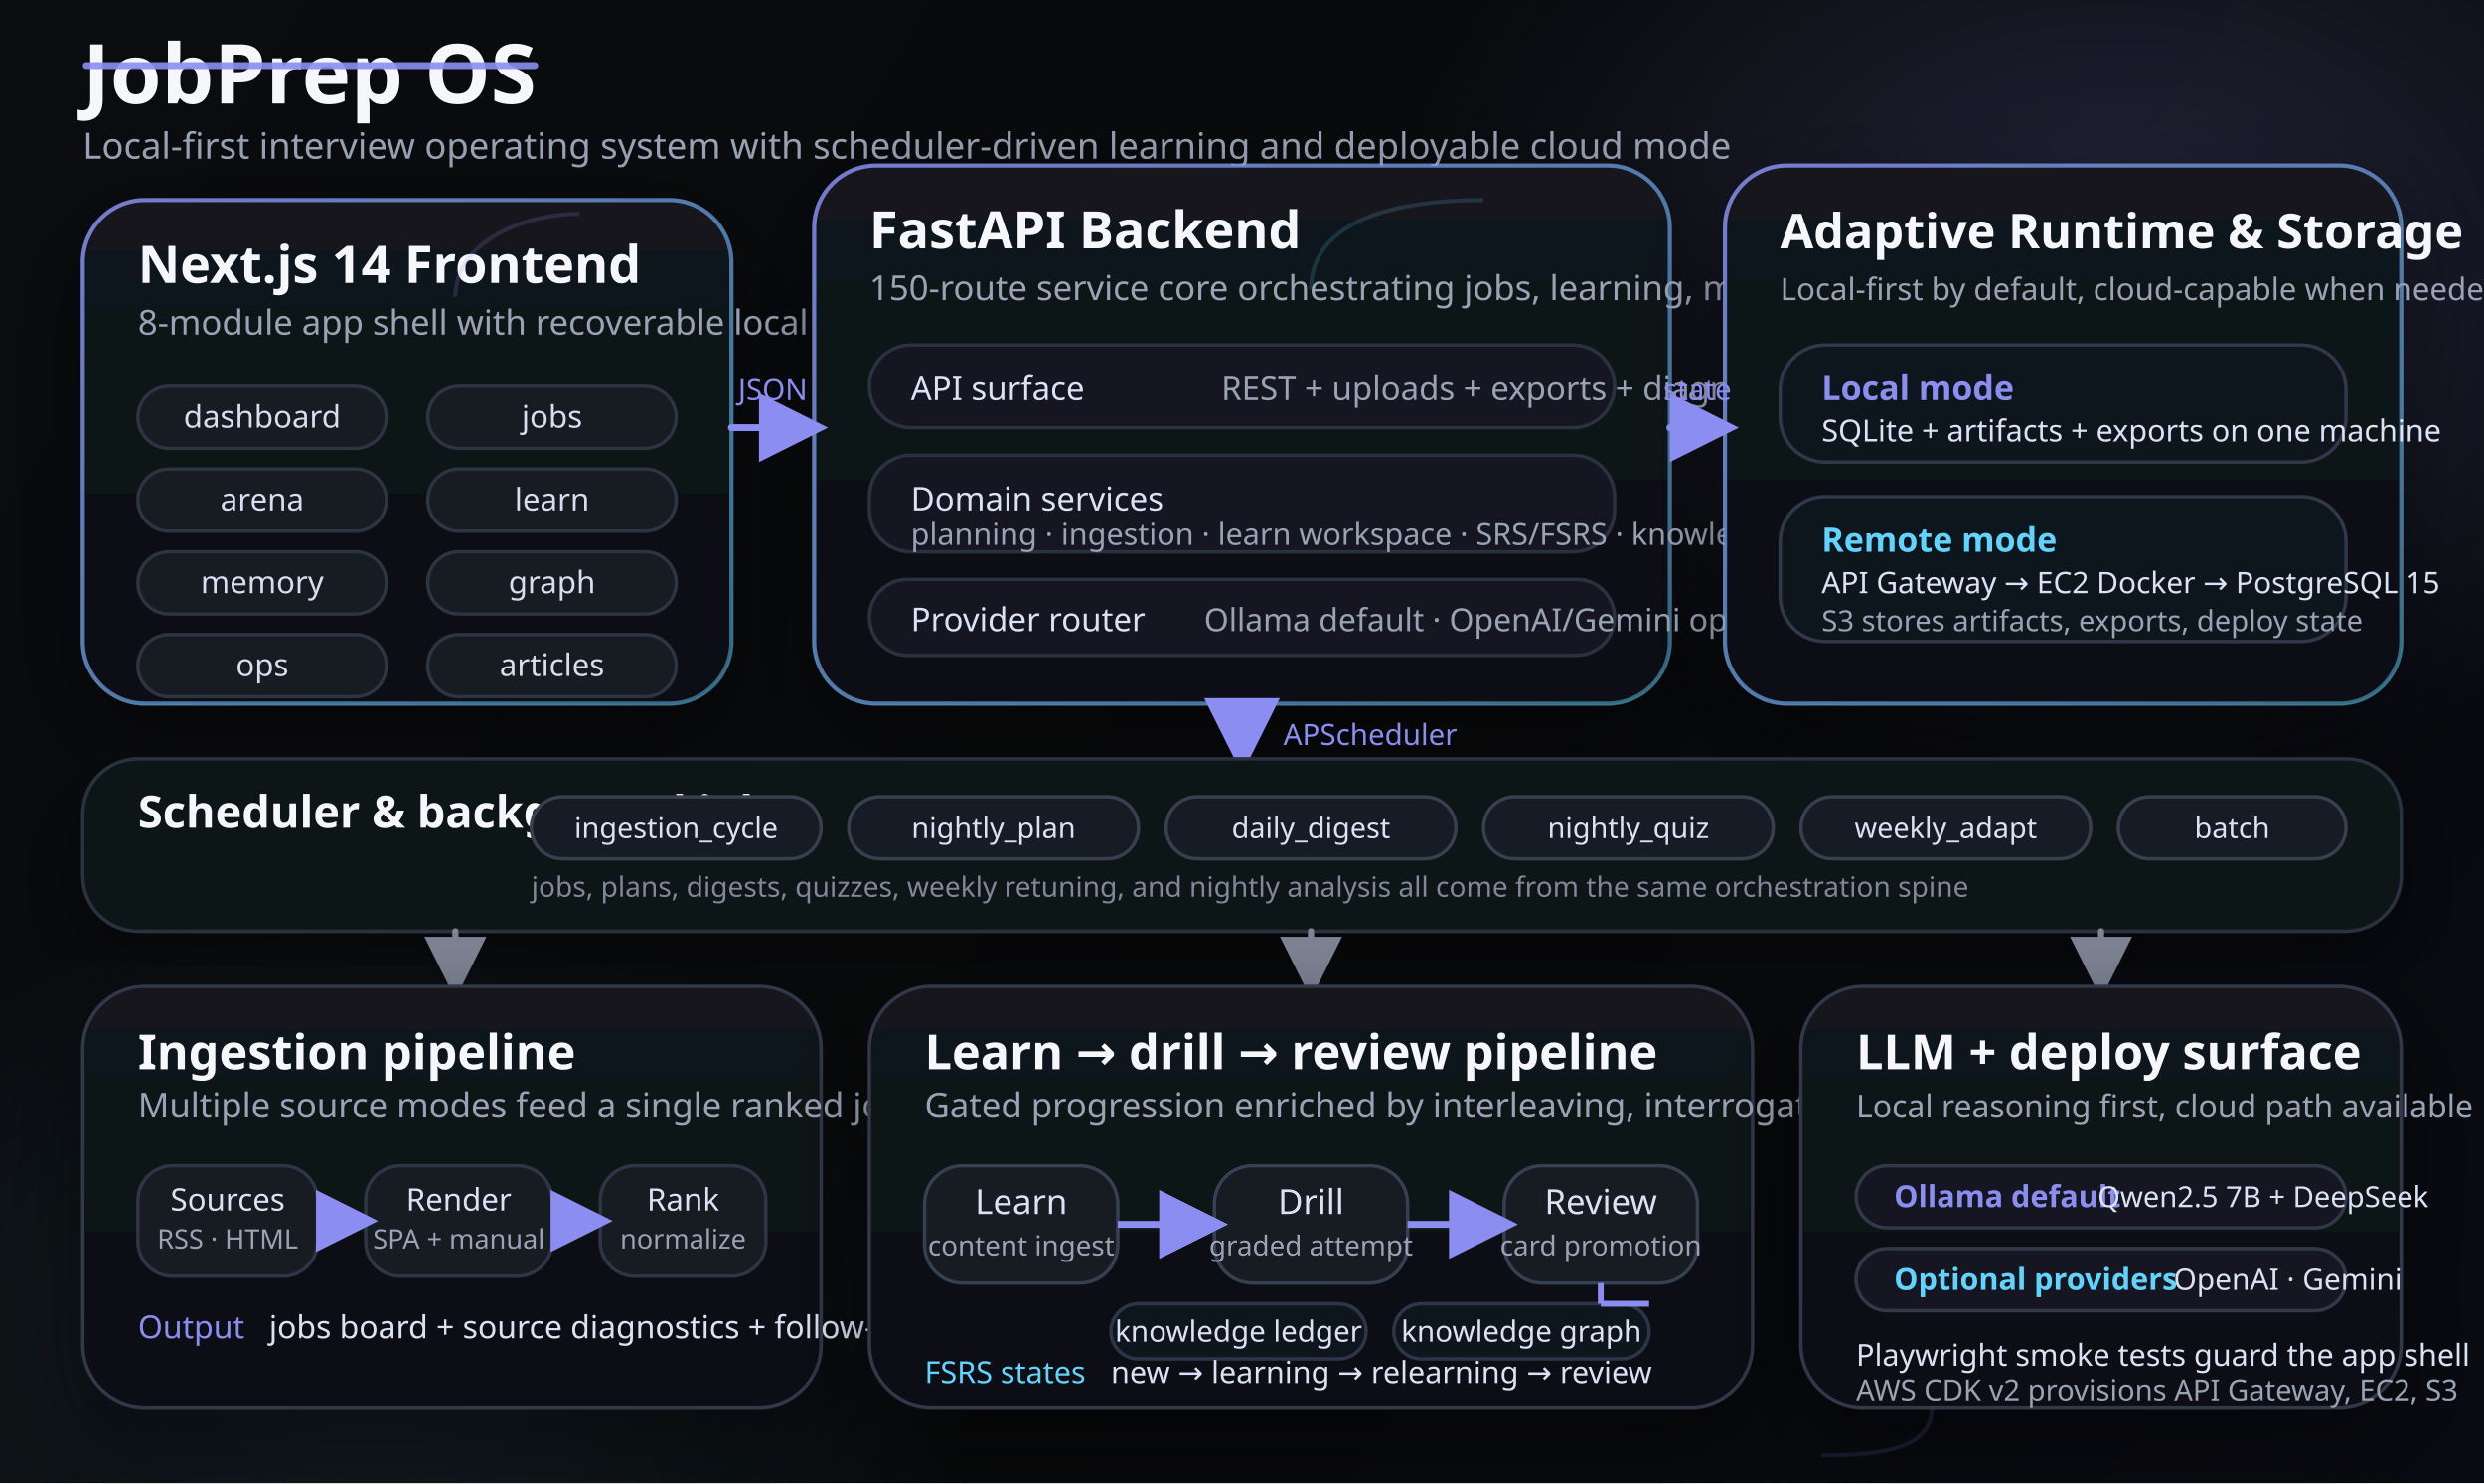
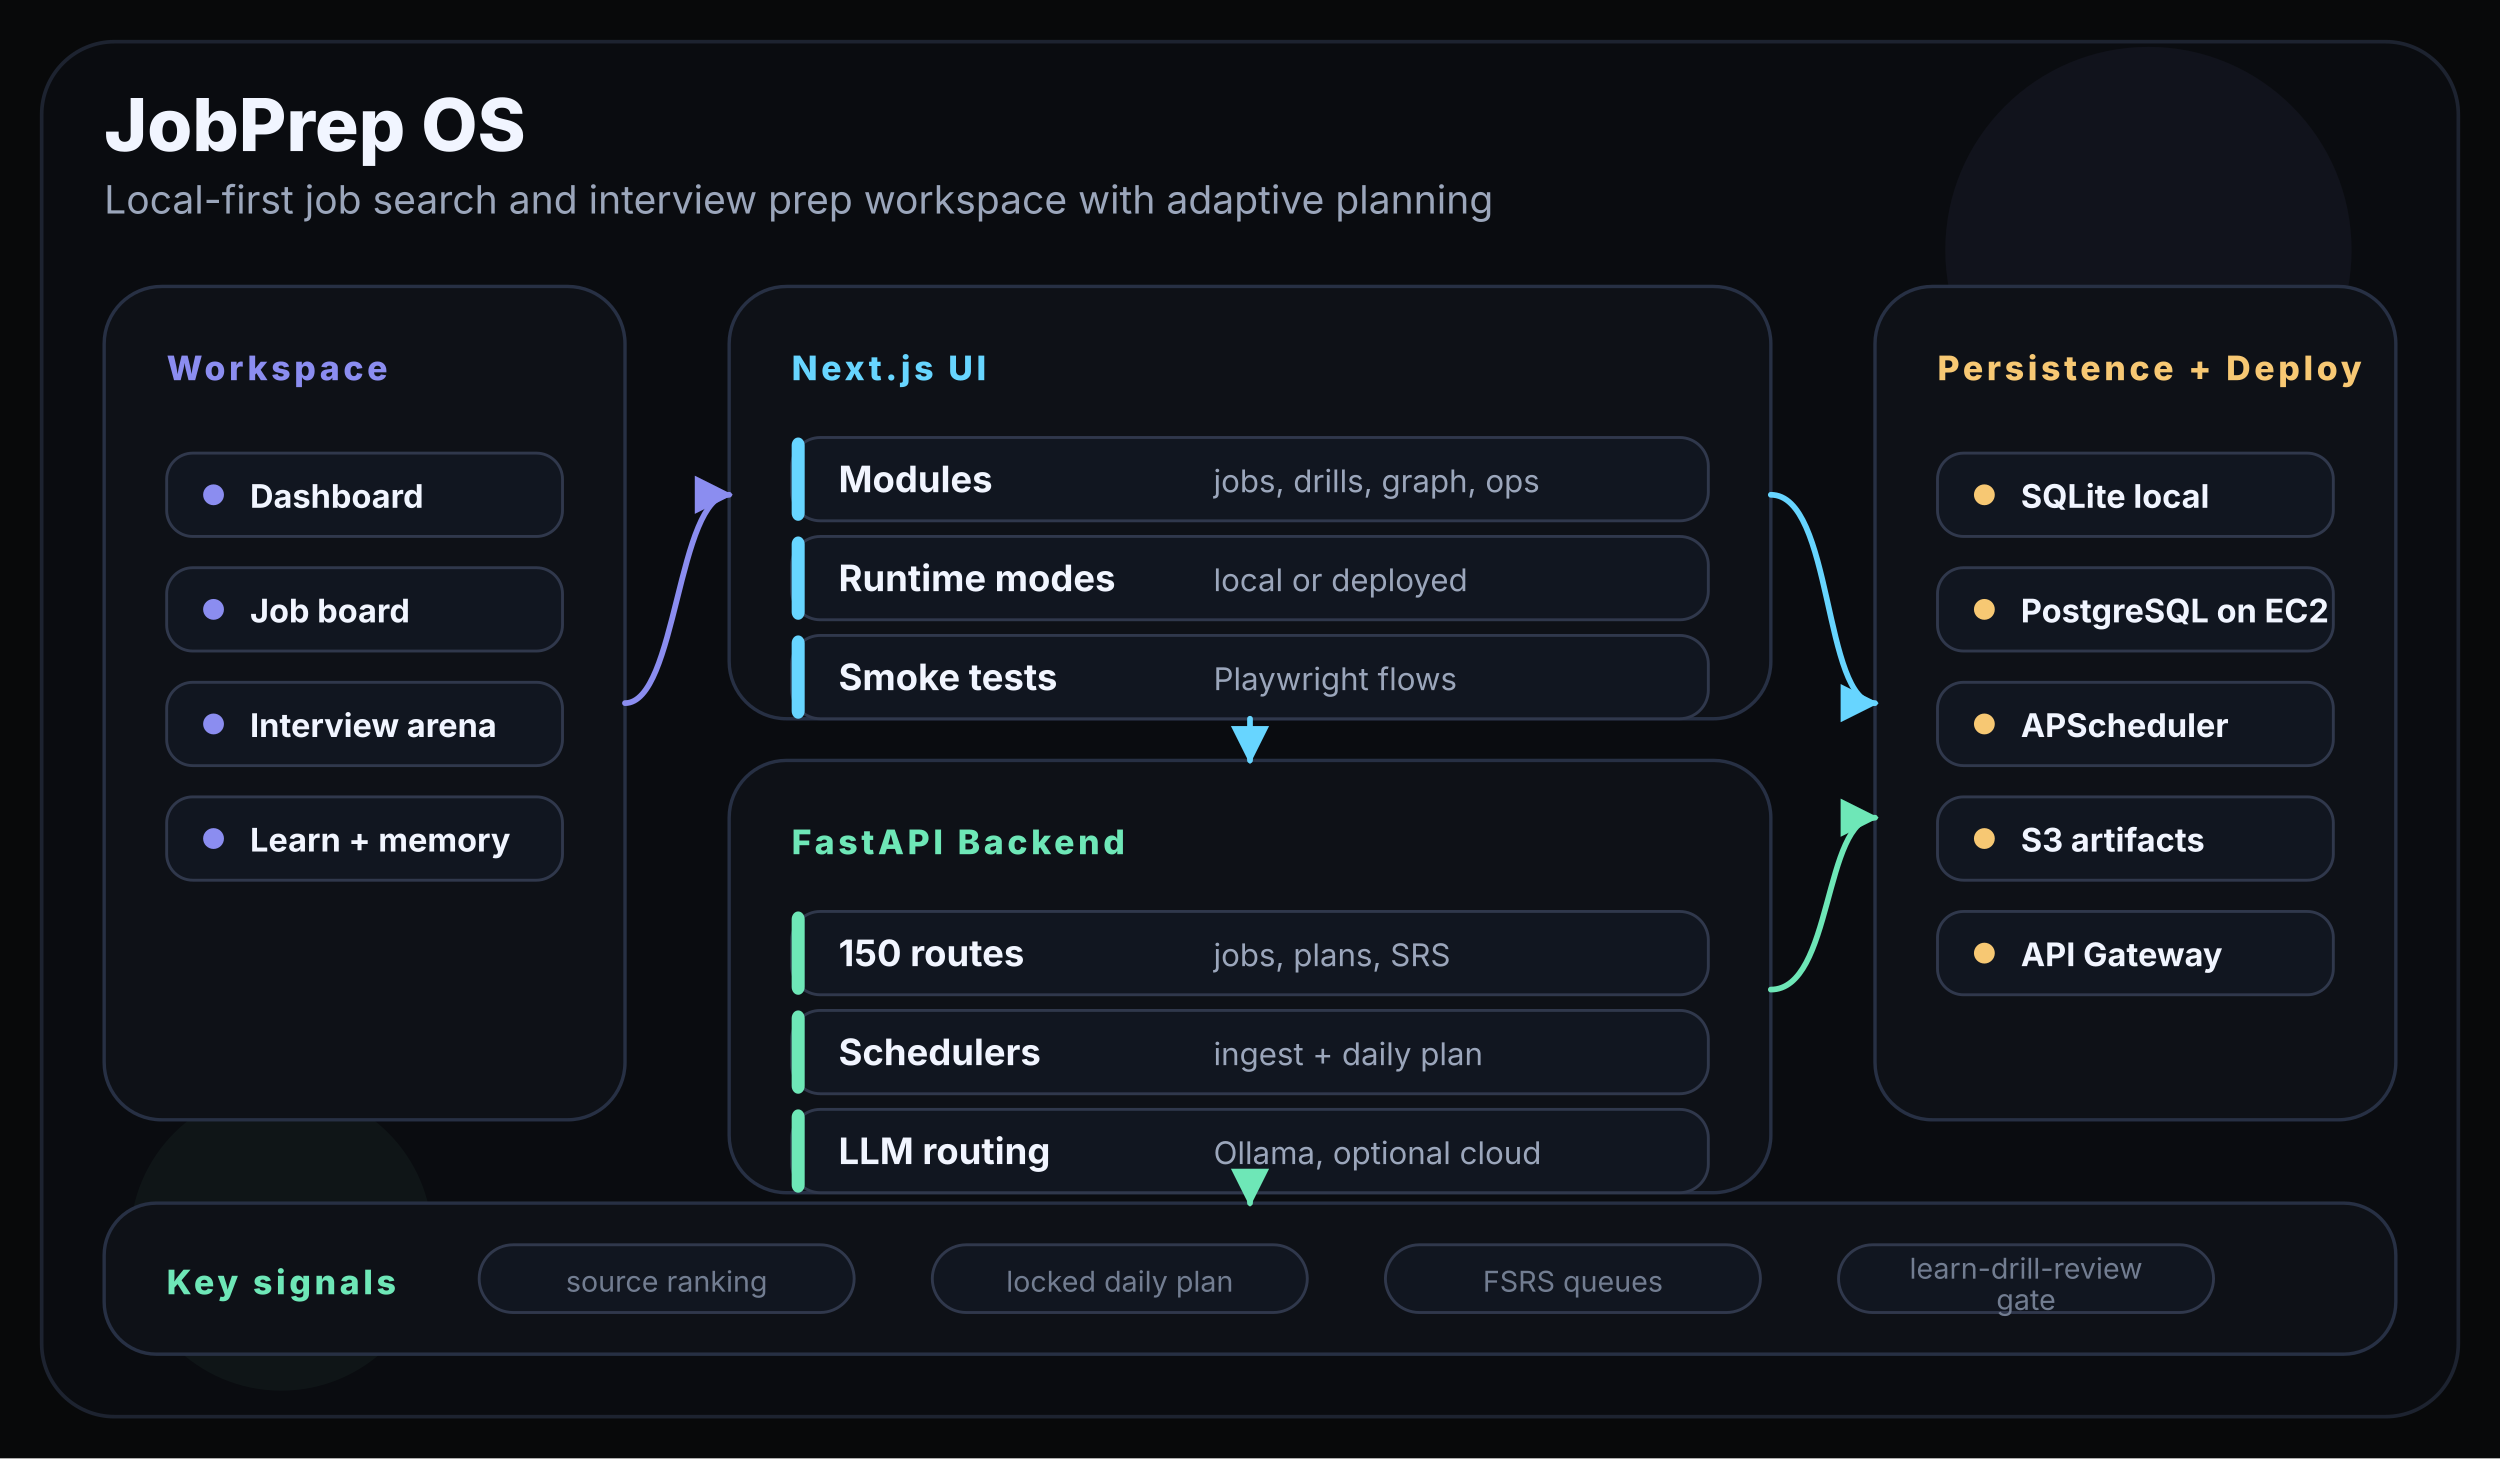
- <svg xmlns="http://www.w3.org/2000/svg" viewBox="0 0 720 430" fill="none">
+ <svg xmlns="http://www.w3.org/2000/svg" viewBox="0 0 960 560" role="img" aria-label="JobPrep OS architecture diagram">
  <defs>
-     <linearGradient id="bgGlow" x1="0" y1="0" x2="720" y2="430" gradientUnits="userSpaceOnUse">
-       <stop offset="0" stop-color="#0b0c10" />
-       <stop offset="0.55" stop-color="#08090a" />
-       <stop offset="1" stop-color="#0a0b12" />
-     </linearGradient>
-     <radialGradient id="orbA" cx="0" cy="0" r="1" gradientUnits="userSpaceOnUse" gradientTransform="translate(612 74) rotate(90) scale(150 210)">
-       <stop offset="0" stop-color="#8b8df0" stop-opacity="0.20" />
-       <stop offset="1" stop-color="#8b8df0" stop-opacity="0" />
-     </radialGradient>
-     <radialGradient id="orbB" cx="0" cy="0" r="1" gradientUnits="userSpaceOnUse" gradientTransform="translate(108 388) rotate(90) scale(126 180)">
-       <stop offset="0" stop-color="#61d4ff" stop-opacity="0.10" />
-       <stop offset="1" stop-color="#61d4ff" stop-opacity="0" />
-     </radialGradient>
-     <linearGradient id="cardFill" x1="0" y1="0" x2="0" y2="1">
-       <stop offset="0" stop-color="#12151b" />
-       <stop offset="1" stop-color="#0d0f14" />
-     </linearGradient>
-     <linearGradient id="accentStroke" x1="0" y1="0" x2="1" y2="1">
-       <stop offset="0" stop-color="#8b8df0" stop-opacity="0.85" />
-       <stop offset="1" stop-color="#61d4ff" stop-opacity="0.45" />
-     </linearGradient>
-     <filter id="shadow" x="-20%" y="-20%" width="140%" height="140%">
-       <feDropShadow dx="0" dy="10" stdDeviation="14" flood-color="#000000" flood-opacity="0.45" />
-     </filter>
-     <marker id="arrow" markerWidth="10" markerHeight="10" refX="8" refY="5" orient="auto">
-       <path d="M0 0L10 5L0 10Z" fill="#8b8df0" />
+     <marker id="arrow-purple" viewBox="0 0 12 12" refX="10" refY="6" markerWidth="8" markerHeight="8" orient="auto">
+       <path d="M 1 1 L 11 6 L 1 11 Z" fill="#8b8df0" />
    </marker>
-     <marker id="arrowSoft" markerWidth="10" markerHeight="10" refX="8" refY="5" orient="auto">
-       <path d="M0 0L10 5L0 10Z" fill="#7f8596" />
+     <marker id="arrow-cyan" viewBox="0 0 12 12" refX="10" refY="6" markerWidth="8" markerHeight="8" orient="auto">
+       <path d="M 1 1 L 11 6 L 1 11 Z" fill="#67d5ff" />
    </marker>
+     <marker id="arrow-green" viewBox="0 0 12 12" refX="10" refY="6" markerWidth="8" markerHeight="8" orient="auto">
+       <path d="M 1 1 L 11 6 L 1 11 Z" fill="#6ee7b7" />
+     </marker>
+     <style>
+       .bg { fill: #08090a; }
+       .grid { stroke: #161a23; stroke-width: 1; opacity: .5; }
+       .frame { fill: #0a0c10; stroke: #1d2330; stroke-width: 1.4; }
+       .panel { fill: #0e1117; stroke: #273044; stroke-width: 1.3; }
+       .card, .chip, .footer-chip { fill: #111620; stroke: #30384c; stroke-width: 1.1; }
+       text { font-family: Inter, ui-sans-serif, system-ui, -apple-system, BlinkMacSystemFont, "Segoe UI", sans-serif; }
+       .title { fill: #f1f5ff; font-size: 28px; font-weight: 780; letter-spacing: 0; }
+       .subtitle { fill: #9ba6bb; font-size: 15px; }
+       .label { font-size: 13px; font-weight: 760; letter-spacing: 1.4px; text-transform: uppercase; }
+       .body { fill: #f1f5ff; font-size: 14px; }
+       .strong { font-weight: 720; }
+       .small { font-size: 12.5px; }
+       .muted { fill: #9ba6bb; font-size: 12px; }
+       .dim { fill: #727d91; font-size: 11px; }
+       .purple { fill: #8b8df0; }
+       .cyan { fill: #67d5ff; }
+       .green { fill: #6ee7b7; }
+       .amber { fill: #f7c873; }
+       .purple-fill { fill: #8b8df0; }
+       .cyan-fill { fill: #67d5ff; }
+       .green-fill { fill: #6ee7b7; }
+       .amber-fill { fill: #f7c873; }
+       .arrow { fill: none; stroke-width: 2.2; stroke-linecap: round; stroke-linejoin: round; }
+       .purple-stroke { stroke: #8b8df0; }
+       .cyan-stroke { stroke: #67d5ff; }
+       .green-stroke { stroke: #6ee7b7; }
+     </style>
  </defs>
-   <rect x="0" y="0" width="720" height="430" fill="url(#bgGlow)" />
-   <rect x="0" y="0" width="720" height="430" fill="url(#orbA)" />
-   <rect x="0" y="0" width="720" height="430" fill="url(#orbB)" />
-   <g font-family="sans-serif">
-     <text x="24" y="30" fill="#F5F7FB" font-size="24" font-weight="700">JobPrep OS</text>
-     <text x="24" y="46" fill="#9AA3B5" font-size="10.5">Local-first interview operating system with scheduler-driven learning and deployable cloud mode</text>
-     <rect x="24" y="18" width="132" height="2" rx="1" fill="#8b8df0" opacity="0.9" />
-     <g filter="url(#shadow)">
-       <rect x="24" y="58" width="188" height="146" rx="18" fill="url(#cardFill)" stroke="url(#accentStroke)" stroke-width="1.2" />
-       <text x="40" y="82" fill="#F5F7FB" font-size="15" font-weight="700">Next.js 14 Frontend</text>
-       <text x="40" y="97" fill="#9AA3B5" font-size="10">8-module app shell with recoverable local UI state</text>
-       <rect x="40" y="112" width="72" height="18" rx="9" fill="#151A22" stroke="#2D3443" />
-       <rect x="124" y="112" width="72" height="18" rx="9" fill="#151A22" stroke="#2D3443" />
-       <rect x="40" y="136" width="72" height="18" rx="9" fill="#151A22" stroke="#2D3443" />
-       <rect x="124" y="136" width="72" height="18" rx="9" fill="#151A22" stroke="#2D3443" />
-       <rect x="40" y="160" width="72" height="18" rx="9" fill="#151A22" stroke="#2D3443" />
-       <rect x="124" y="160" width="72" height="18" rx="9" fill="#151A22" stroke="#2D3443" />
-       <rect x="40" y="184" width="72" height="18" rx="9" fill="#151A22" stroke="#2D3443" />
-       <rect x="124" y="184" width="72" height="18" rx="9" fill="#151A22" stroke="#2D3443" />
-       <text x="76" y="124" fill="#D8DDF0" font-size="9" text-anchor="middle">dashboard</text>
-       <text x="160" y="124" fill="#D8DDF0" font-size="9" text-anchor="middle">jobs</text>
-       <text x="76" y="148" fill="#D8DDF0" font-size="9" text-anchor="middle">arena</text>
-       <text x="160" y="148" fill="#D8DDF0" font-size="9" text-anchor="middle">learn</text>
-       <text x="76" y="172" fill="#D8DDF0" font-size="9" text-anchor="middle">memory</text>
-       <text x="160" y="172" fill="#D8DDF0" font-size="9" text-anchor="middle">graph</text>
-       <text x="76" y="196" fill="#D8DDF0" font-size="9" text-anchor="middle">ops</text>
-       <text x="160" y="196" fill="#D8DDF0" font-size="9" text-anchor="middle">articles</text>
-     </g>
-     <g filter="url(#shadow)">
-       <rect x="236" y="48" width="248" height="156" rx="18" fill="url(#cardFill)" stroke="url(#accentStroke)" stroke-width="1.2" />
-       <text x="252" y="72" fill="#F5F7FB" font-size="15" font-weight="700">FastAPI Backend</text>
-       <text x="252" y="87" fill="#9AA3B5" font-size="10">150-route service core orchestrating jobs, learning, memory, and deploy mode</text>
-       <rect x="252" y="100" width="216" height="24" rx="12" fill="#121821" stroke="#2B3342" />
-       <text x="264" y="116" fill="#DCE2F5" font-size="9.5">API surface</text>
-       <text x="354" y="116" fill="#9AA3B5" font-size="9.5">REST + uploads + exports + diagnostics</text>
-       <rect x="252" y="132" width="216" height="28" rx="12" fill="#121821" stroke="#2B3342" />
-       <text x="264" y="148" fill="#DCE2F5" font-size="9.5">Domain services</text>
-       <text x="264" y="158" fill="#9AA3B5" font-size="8.8">planning · ingestion · learn workspace · SRS/FSRS · knowledge graph</text>
-       <rect x="252" y="168" width="216" height="22" rx="11" fill="#121821" stroke="#2B3342" />
-       <text x="264" y="183" fill="#DCE2F5" font-size="9.5">Provider router</text>
-       <text x="349" y="183" fill="#9AA3B5" font-size="9.2">Ollama default · OpenAI/Gemini optional · PhoneCloud bridge</text>
-     </g>
-     <g filter="url(#shadow)">
-       <rect x="500" y="48" width="196" height="156" rx="18" fill="url(#cardFill)" stroke="url(#accentStroke)" stroke-width="1.2" />
-       <text x="516" y="72" fill="#F5F7FB" font-size="14" font-weight="700">Adaptive Runtime &amp; Storage</text>
-       <text x="516" y="87" fill="#9AA3B5" font-size="9">Local-first by default, cloud-capable when needed</text>
-       <rect x="516" y="100" width="164" height="34" rx="13" fill="#11171F" stroke="#30384A" />
-       <text x="528" y="116" fill="#8b8df0" font-size="9.8" font-weight="700">Local mode</text>
-       <text x="528" y="128" fill="#DCE2F5" font-size="8.8">SQLite + artifacts + exports on one machine</text>
-       <rect x="516" y="144" width="164" height="42" rx="13" fill="#11171F" stroke="#30384A" />
-       <text x="528" y="160" fill="#61D4FF" font-size="9.8" font-weight="700">Remote mode</text>
-       <text x="528" y="172" fill="#DCE2F5" font-size="8.6">API Gateway → EC2 Docker → PostgreSQL 15</text>
-       <text x="528" y="183" fill="#9AA3B5" font-size="8.4">S3 stores artifacts, exports, deploy state</text>
-     </g>
-     <path d="M212 124H236" stroke="#8b8df0" stroke-width="2" stroke-linecap="round" marker-end="url(#arrow)" />
-     <text x="224" y="116" fill="#8b8df0" font-size="8.5" text-anchor="middle">JSON</text>
-     <path d="M484 124H500" stroke="#8b8df0" stroke-width="2" stroke-linecap="round" marker-end="url(#arrow)" />
-     <text x="492" y="116" fill="#8b8df0" font-size="8.5" text-anchor="middle">state</text>
-     <path d="M360 204V220" stroke="#8b8df0" stroke-width="2.2" stroke-linecap="round" marker-end="url(#arrow)" />
-     <text x="372" y="216" fill="#8b8df0" font-size="8.5">APScheduler</text>
-     <g filter="url(#shadow)">
-       <rect x="24" y="220" width="672" height="50" rx="16" fill="#0F1218" stroke="#2C3340" />
-       <text x="40" y="240" fill="#F5F7FB" font-size="13" font-weight="700">Scheduler &amp; background jobs</text>
-       <rect x="154" y="231" width="84" height="18" rx="9" fill="#171C25" stroke="#383F50" />
-       <rect x="246" y="231" width="84" height="18" rx="9" fill="#171C25" stroke="#383F50" />
-       <rect x="338" y="231" width="84" height="18" rx="9" fill="#171C25" stroke="#383F50" />
-       <rect x="430" y="231" width="84" height="18" rx="9" fill="#171C25" stroke="#383F50" />
-       <rect x="522" y="231" width="84" height="18" rx="9" fill="#171C25" stroke="#383F50" />
-       <rect x="614" y="231" width="66" height="18" rx="9" fill="#171C25" stroke="#383F50" />
-       <text x="196" y="243" fill="#DCE2F5" font-size="8.3" text-anchor="middle">ingestion_cycle</text>
-       <text x="288" y="243" fill="#DCE2F5" font-size="8.3" text-anchor="middle">nightly_plan</text>
-       <text x="380" y="243" fill="#DCE2F5" font-size="8.3" text-anchor="middle">daily_digest</text>
-       <text x="472" y="243" fill="#DCE2F5" font-size="8.3" text-anchor="middle">nightly_quiz</text>
-       <text x="564" y="243" fill="#DCE2F5" font-size="8.3" text-anchor="middle">weekly_adapt</text>
-       <text x="647" y="243" fill="#DCE2F5" font-size="8.3" text-anchor="middle">batch</text>
-       <text x="154" y="260" fill="#7F8799" font-size="8.1">jobs, plans, digests, quizzes, weekly retuning, and nightly analysis all come from the same orchestration spine</text>
-     </g>
-     <path d="M132 270V286" stroke="#7F8596" stroke-width="1.8" stroke-linecap="round" marker-end="url(#arrowSoft)" />
-     <path d="M380 270V286" stroke="#7F8596" stroke-width="1.8" stroke-linecap="round" marker-end="url(#arrowSoft)" />
-     <path d="M609 270V286" stroke="#7F8596" stroke-width="1.8" stroke-linecap="round" marker-end="url(#arrowSoft)" />
-     <g filter="url(#shadow)">
-       <rect x="24" y="286" width="214" height="122" rx="18" fill="url(#cardFill)" stroke="#31384A" />
-       <text x="40" y="310" fill="#F5F7FB" font-size="14" font-weight="700">Ingestion pipeline</text>
-       <text x="40" y="324" fill="#9AA3B5" font-size="10">Multiple source modes feed a single ranked job stream</text>
-       <rect x="40" y="338" width="52" height="32" rx="10" fill="#151A22" stroke="#2F3646" />
-       <rect x="106" y="338" width="54" height="32" rx="10" fill="#151A22" stroke="#2F3646" />
-       <rect x="174" y="338" width="48" height="32" rx="10" fill="#151A22" stroke="#2F3646" />
-       <text x="66" y="351" fill="#DCE2F5" font-size="9" text-anchor="middle">Sources</text>
-       <text x="66" y="362" fill="#9AA3B5" font-size="7.8" text-anchor="middle">RSS · HTML</text>
-       <text x="133" y="351" fill="#DCE2F5" font-size="9" text-anchor="middle">Render</text>
-       <text x="133" y="362" fill="#9AA3B5" font-size="7.8" text-anchor="middle">SPA + manual</text>
-       <text x="198" y="351" fill="#DCE2F5" font-size="9" text-anchor="middle">Rank</text>
-       <text x="198" y="362" fill="#9AA3B5" font-size="7.8" text-anchor="middle">normalize</text>
-       <path d="M92 354H106" stroke="#8b8df0" stroke-width="1.8" marker-end="url(#arrow)" />
-       <path d="M160 354H174" stroke="#8b8df0" stroke-width="1.8" marker-end="url(#arrow)" />
-       <text x="40" y="388" fill="#8b8df0" font-size="9.2">Output</text>
-       <text x="78" y="388" fill="#DCE2F5" font-size="9.2">jobs board + source diagnostics + follow-up planning signals</text>
-     </g>
-     <g filter="url(#shadow)">
-       <rect x="252" y="286" width="256" height="122" rx="18" fill="url(#cardFill)" stroke="#31384A" />
-       <text x="268" y="310" fill="#F5F7FB" font-size="14" font-weight="700">Learn → drill → review pipeline</text>
-       <text x="268" y="324" fill="#9AA3B5" font-size="10">Gated progression enriched by interleaving, interrogation, and constructionism</text>
-       <rect x="268" y="338" width="56" height="34" rx="11" fill="#161B23" stroke="#364052" />
-       <rect x="352" y="338" width="56" height="34" rx="11" fill="#161B23" stroke="#364052" />
-       <rect x="436" y="338" width="56" height="34" rx="11" fill="#161B23" stroke="#364052" />
-       <text x="296" y="352" fill="#DCE2F5" font-size="10" text-anchor="middle">Learn</text>
-       <text x="296" y="364" fill="#9AA3B5" font-size="8" text-anchor="middle">content ingest</text>
-       <text x="380" y="352" fill="#DCE2F5" font-size="10" text-anchor="middle">Drill</text>
-       <text x="380" y="364" fill="#9AA3B5" font-size="8" text-anchor="middle">graded attempt</text>
-       <text x="464" y="352" fill="#DCE2F5" font-size="10" text-anchor="middle">Review</text>
-       <text x="464" y="364" fill="#9AA3B5" font-size="8" text-anchor="middle">card promotion</text>
-       <path d="M324 355H352" stroke="#8b8df0" stroke-width="2" marker-end="url(#arrow)" />
-       <path d="M408 355H436" stroke="#8b8df0" stroke-width="2" marker-end="url(#arrow)" />
-       <rect x="322" y="378" width="74" height="16" rx="8" fill="#11171F" stroke="#2E3648" />
-       <rect x="404" y="378" width="74" height="16" rx="8" fill="#11171F" stroke="#2E3648" />
-       <text x="359" y="389" fill="#DCE2F5" font-size="8.5" text-anchor="middle">knowledge ledger</text>
-       <text x="441" y="389" fill="#DCE2F5" font-size="8.5" text-anchor="middle">knowledge graph</text>
-       <path d="M464 372V378" stroke="#8b8df0" stroke-width="1.7" />
-       <path d="M464 378H478" stroke="#8b8df0" stroke-width="1.7" />
-       <text x="268" y="401" fill="#61D4FF" font-size="8.8">FSRS states</text>
-       <text x="322" y="401" fill="#DCE2F5" font-size="8.8">new → learning → relearning → review</text>
-     </g>
-     <g filter="url(#shadow)">
-       <rect x="522" y="286" width="174" height="122" rx="18" fill="url(#cardFill)" stroke="#31384A" />
-       <text x="538" y="310" fill="#F5F7FB" font-size="14" font-weight="700">LLM + deploy surface</text>
-       <text x="538" y="324" fill="#9AA3B5" font-size="9.2">Local reasoning first, cloud path available</text>
-       <rect x="538" y="338" width="142" height="18" rx="9" fill="#141922" stroke="#30384A" />
-       <text x="549" y="350" fill="#8b8df0" font-size="8.8" font-weight="700">Ollama default</text>
-       <text x="608" y="350" fill="#DCE2F5" font-size="8.4">Qwen2.5 7B + DeepSeek</text>
-       <rect x="538" y="362" width="142" height="18" rx="9" fill="#141922" stroke="#30384A" />
-       <text x="549" y="374" fill="#61D4FF" font-size="8.8" font-weight="700">Optional providers</text>
-       <text x="630" y="374" fill="#DCE2F5" font-size="8.6">OpenAI · Gemini</text>
-       <text x="538" y="396" fill="#DCE2F5" font-size="8.8">Playwright smoke tests guard the app shell</text>
-       <text x="538" y="406" fill="#9AA3B5" font-size="8.4">AWS CDK v2 provisions API Gateway, EC2, S3</text>
-     </g>
-     <path d="M132 86C132 70 152 62 168 62" stroke="#8b8df0" stroke-opacity="0.18" stroke-width="1.2" />
-     <path d="M380 84C380 64 404 58 430 58" stroke="#61D4FF" stroke-opacity="0.16" stroke-width="1.2" />
-     <path d="M560 408C560 420 546 422 528 422" stroke="#8b8df0" stroke-opacity="0.12" stroke-width="1.2" />
-   </g>
+   <rect width="960" height="560" class="bg" />
+   <path d="M 40 88 V 520" class="grid" />
+   <path d="M 104 88 V 520" class="grid" />
+   <path d="M 168 88 V 520" class="grid" />
+   <path d="M 232 88 V 520" class="grid" />
+   <path d="M 296 88 V 520" class="grid" />
+   <path d="M 360 88 V 520" class="grid" />
+   <path d="M 424 88 V 520" class="grid" />
+   <path d="M 488 88 V 520" class="grid" />
+   <path d="M 552 88 V 520" class="grid" />
+   <path d="M 616 88 V 520" class="grid" />
+   <path d="M 680 88 V 520" class="grid" />
+   <path d="M 744 88 V 520" class="grid" />
+   <path d="M 808 88 V 520" class="grid" />
+   <path d="M 872 88 V 520" class="grid" />
+   <path d="M 936 88 V 520" class="grid" />
+   <path d="M 32 100 H 928" class="grid" />
+   <path d="M 32 152 H 928" class="grid" />
+   <path d="M 32 204 H 928" class="grid" />
+   <path d="M 32 256 H 928" class="grid" />
+   <path d="M 32 308 H 928" class="grid" />
+   <path d="M 32 360 H 928" class="grid" />
+   <path d="M 32 412 H 928" class="grid" />
+   <path d="M 32 464 H 928" class="grid" />
+   <rect x="16" y="16" width="928" height="528" rx="28" class="frame" />
+   <circle cx="825" cy="96" r="78" fill="#8b8df0" opacity=".055" />
+   <circle cx="108" cy="476" r="58" fill="#6ee7b7" opacity=".045" />
+   <text x="40" y="58" class="title">JobPrep OS</text>
+   <text x="40" y="82" class="subtitle">Local-first job search and interview prep workspace with adaptive planning</text>
+   <rect x="40" y="110" width="200" height="320" rx="22" class="panel" />
+   <text x="64" y="146" class="label purple">Workspace</text>
+   <rect x="64" y="174" width="152" height="32" rx="10" class="chip" />
+   <circle cx="82" cy="190" r="4" class="purple-fill" />
+   <text x="96" y="195" class="body strong small">Dashboard</text>
+   <rect x="64" y="218" width="152" height="32" rx="10" class="chip" />
+   <circle cx="82" cy="234" r="4" class="purple-fill" />
+   <text x="96" y="239" class="body strong small">Job board</text>
+   <rect x="64" y="262" width="152" height="32" rx="10" class="chip" />
+   <circle cx="82" cy="278" r="4" class="purple-fill" />
+   <text x="96" y="283" class="body strong small">Interview arena</text>
+   <rect x="64" y="306" width="152" height="32" rx="10" class="chip" />
+   <circle cx="82" cy="322" r="4" class="purple-fill" />
+   <text x="96" y="327" class="body strong small">Learn + memory</text>
+   <rect x="280" y="110" width="400" height="166" rx="22" class="panel" />
+   <text x="304" y="146" class="label cyan">Next.js UI</text>
+   <rect x="304" y="168" width="352" height="32" rx="11" class="card" />
+   <rect x="304" y="168" width="5" height="32" rx="3" class="cyan-fill" />
+   <text x="322" y="189" class="body strong">Modules</text>
+   <text x="466" y="189" class="body muted">jobs, drills, graph, ops</text>
+   <rect x="304" y="206" width="352" height="32" rx="11" class="card" />
+   <rect x="304" y="206" width="5" height="32" rx="3" class="cyan-fill" />
+   <text x="322" y="227" class="body strong">Runtime modes</text>
+   <text x="466" y="227" class="body muted">local or deployed</text>
+   <rect x="304" y="244" width="352" height="32" rx="11" class="card" />
+   <rect x="304" y="244" width="5" height="32" rx="3" class="cyan-fill" />
+   <text x="322" y="265" class="body strong">Smoke tests</text>
+   <text x="466" y="265" class="body muted">Playwright flows</text>
+   <rect x="280" y="292" width="400" height="166" rx="22" class="panel" />
+   <text x="304" y="328" class="label green">FastAPI Backend</text>
+   <rect x="304" y="350" width="352" height="32" rx="11" class="card" />
+   <rect x="304" y="350" width="5" height="32" rx="3" class="green-fill" />
+   <text x="322" y="371" class="body strong">150 routes</text>
+   <text x="466" y="371" class="body muted">jobs, plans, SRS</text>
+   <rect x="304" y="388" width="352" height="32" rx="11" class="card" />
+   <rect x="304" y="388" width="5" height="32" rx="3" class="green-fill" />
+   <text x="322" y="409" class="body strong">Schedulers</text>
+   <text x="466" y="409" class="body muted">ingest + daily plan</text>
+   <rect x="304" y="426" width="352" height="32" rx="11" class="card" />
+   <rect x="304" y="426" width="5" height="32" rx="3" class="green-fill" />
+   <text x="322" y="447" class="body strong">LLM routing</text>
+   <text x="466" y="447" class="body muted">Ollama, optional cloud</text>
+   <rect x="720" y="110" width="200" height="320" rx="22" class="panel" />
+   <text x="744" y="146" class="label amber">Persistence + Deploy</text>
+   <rect x="744" y="174" width="152" height="32" rx="10" class="chip" />
+   <circle cx="762" cy="190" r="4" class="amber-fill" />
+   <text x="776" y="195" class="body strong small">SQLite local</text>
+   <rect x="744" y="218" width="152" height="32" rx="10" class="chip" />
+   <circle cx="762" cy="234" r="4" class="amber-fill" />
+   <text x="776" y="239" class="body strong small">PostgreSQL on EC2</text>
+   <rect x="744" y="262" width="152" height="32" rx="10" class="chip" />
+   <circle cx="762" cy="278" r="4" class="amber-fill" />
+   <text x="776" y="283" class="body strong small">APScheduler</text>
+   <rect x="744" y="306" width="152" height="32" rx="10" class="chip" />
+   <circle cx="762" cy="322" r="4" class="amber-fill" />
+   <text x="776" y="327" class="body strong small">S3 artifacts</text>
+   <rect x="744" y="350" width="152" height="32" rx="10" class="chip" />
+   <circle cx="762" cy="366" r="4" class="amber-fill" />
+   <text x="776" y="371" class="body strong small">API Gateway</text>
+   <rect x="40" y="462" width="880" height="58" rx="20" class="panel" />
+   <text x="64" y="497" class="label green">Key signals</text>
+   <rect x="184" y="478" width="144" height="26" rx="13" class="footer-chip" />
+   <text x="256" y="496" class="dim" text-anchor="middle">source ranking</text>
+   <rect x="358" y="478" width="144" height="26" rx="13" class="footer-chip" />
+   <text x="430" y="496" class="dim" text-anchor="middle">locked daily plan</text>
+   <rect x="532" y="478" width="144" height="26" rx="13" class="footer-chip" />
+   <text x="604" y="496" class="dim" text-anchor="middle">FSRS queues</text>
+   <rect x="706" y="478" width="144" height="26" rx="13" class="footer-chip" />
+   <text x="778" y="491" class="dim" text-anchor="middle">learn-drill-review</text>
+   <text x="778" y="503" class="dim" text-anchor="middle">gate</text>
+   <path d="M 240 270 C 260 270, 260 190, 280 190" class="arrow purple-stroke" marker-end="url(#arrow-purple)" />
+   <path d="M 480 276 L 480 292" class="arrow cyan-stroke" marker-end="url(#arrow-cyan)" />
+   <path d="M 680 190 C 704 190, 700 270, 720 270" class="arrow cyan-stroke" marker-end="url(#arrow-cyan)" />
+   <path d="M 680 380 C 704 380, 700 314, 720 314" class="arrow green-stroke" marker-end="url(#arrow-green)" />
+   <path d="M 480 458 L 480 462" class="arrow green-stroke" marker-end="url(#arrow-green)" />
</svg>
